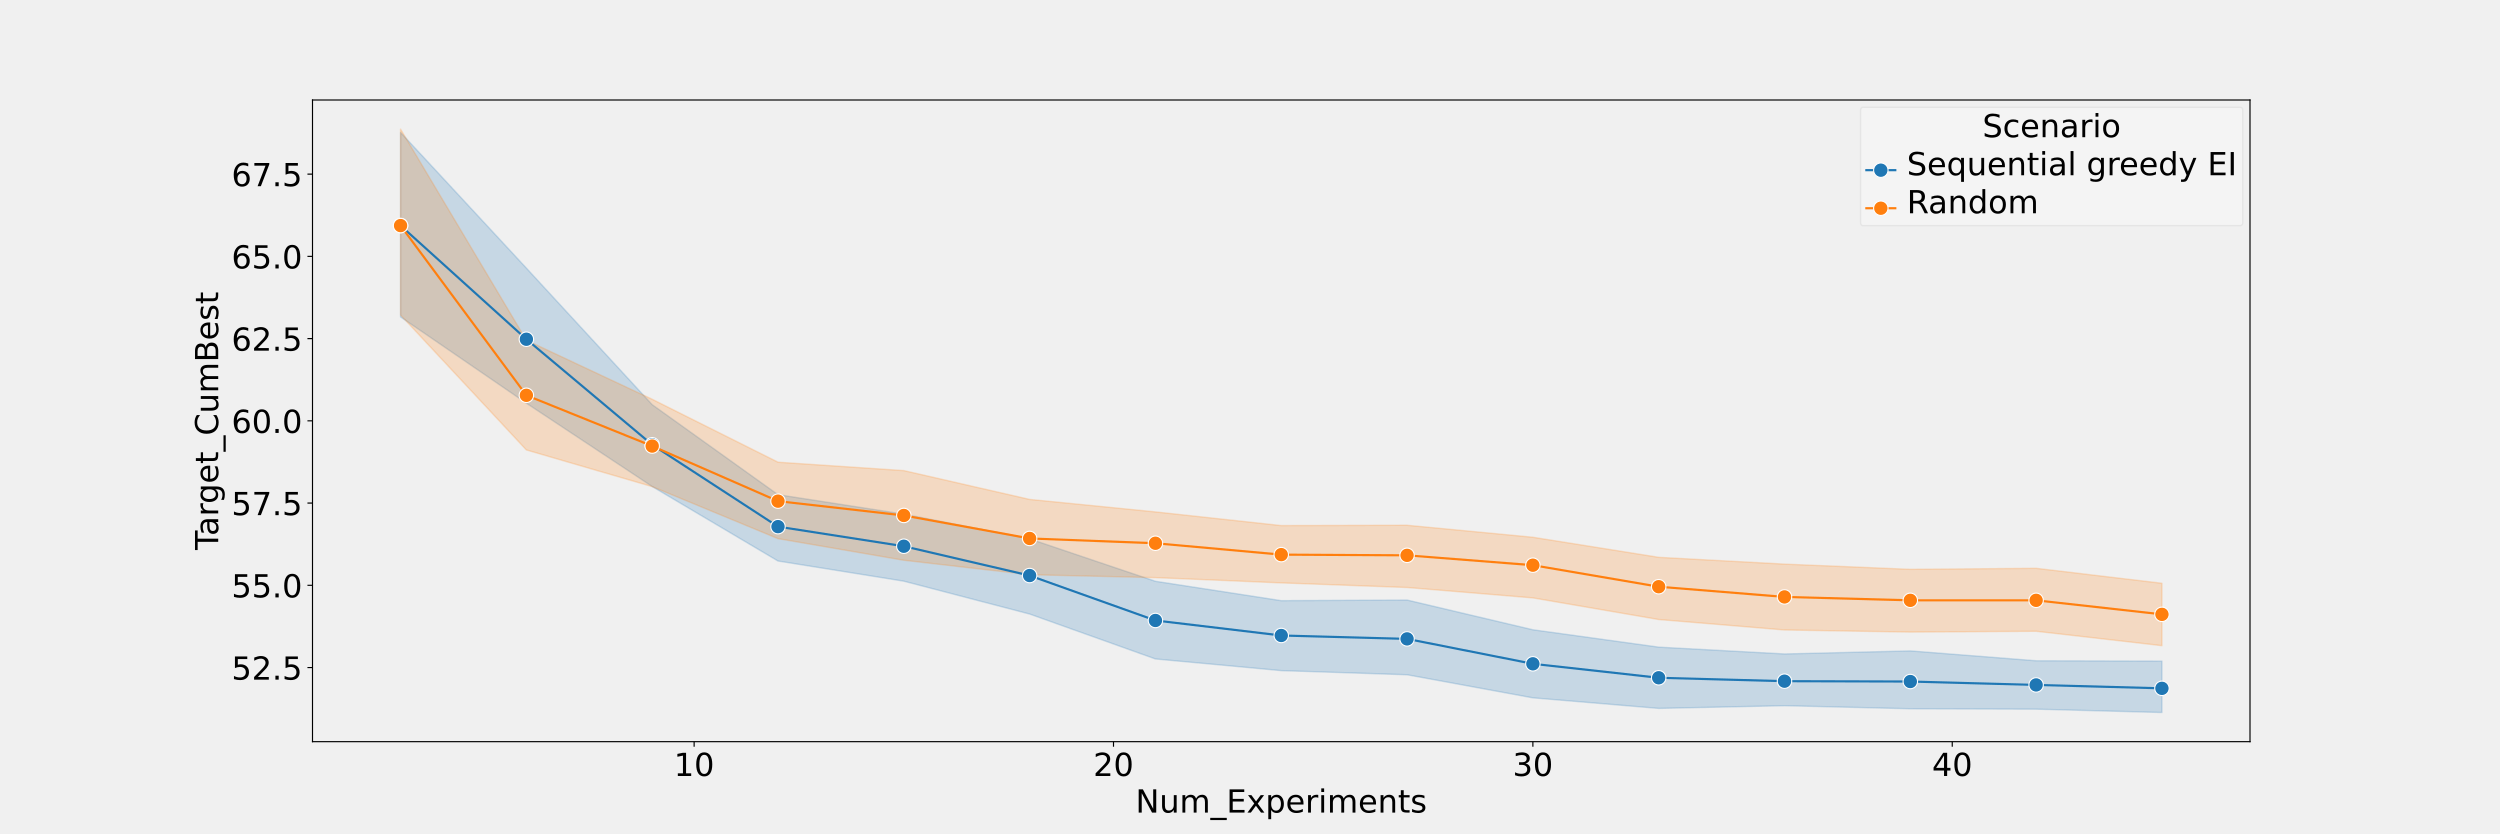
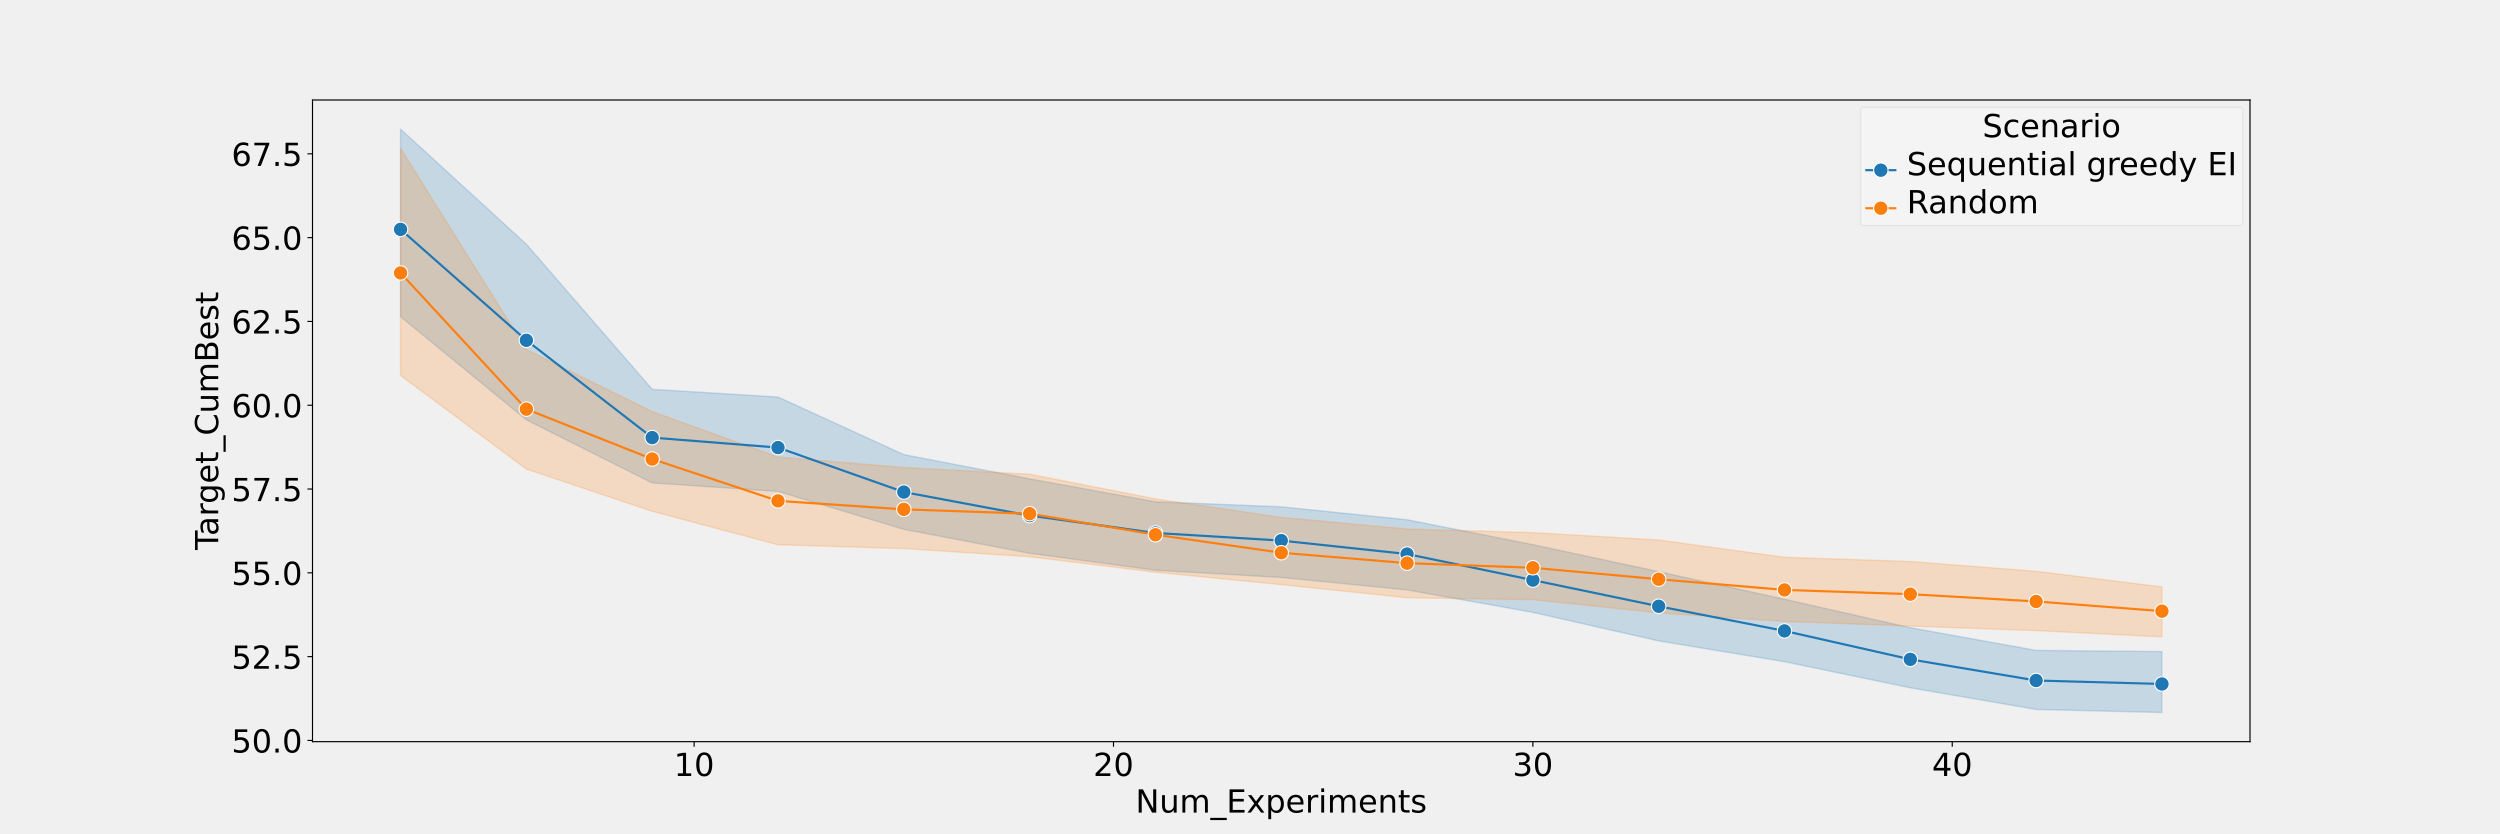
<svg xmlns="http://www.w3.org/2000/svg" xmlns:xlink="http://www.w3.org/1999/xlink" width="1728pt" height="576pt" viewBox="0 0 1728 576" version="1.1">
  <defs>
    <style type="text/css">*{stroke-linejoin: round; stroke-linecap: butt}</style>
  </defs>
  <g id="figure_1">
    <g id="patch_1">
      <path d="M 0 576  L 1728 576  L 1728 0  L 0 0  L 0 576  z " style="fill: none" />
    </g>
    <g id="axes_1">
      <g id="patch_2">
        <path d="M 216 512.64  L 1555.2 512.64  L 1555.2 69.12  L 216 69.12  L 216 512.64  z " style="fill: none" />
      </g>
      <g id="PolyCollection_1">
        <defs>
-           <path id="md06c6d987a" d="M 276.873 -484.441  L 276.873 -356.932  L 363.834 -297.311  L 450.795 -239.719  L 537.756 -188.221  L 624.717 -174.287  L 711.678 -151.573  L 798.639 -120.53  L 885.6 -112.465  L 972.561 -109.598  L 1059.522 -93.645  L 1146.483 -86.355  L 1233.444 -88.223  L 1320.405 -86.107  L 1407.366 -85.819  L 1494.327 -83.52  L 1494.327 -119.038  L 1494.327 -119.038  L 1407.366 -119.279  L 1320.405 -126.093  L 1233.444 -123.982  L 1146.483 -128.692  L 1059.522 -140.692  L 972.561 -161.242  L 885.6 -160.815  L 798.639 -174.202  L 711.678 -203.528  L 624.717 -220.627  L 537.756 -234.067  L 450.795 -296.276  L 363.834 -390.663  L 276.873 -484.441  z " style="stroke: #1f77b4; stroke-opacity: 0.2" />
+           <path id="m12e31c564a" d="M 276.873 -486.72  L 276.873 -357.083  L 363.834 -285.791  L 450.795 -242.213  L 537.756 -236.329  L 624.717 -210.11  L 711.678 -193.563  L 798.639 -181.842  L 885.6 -176.848  L 972.561 -168.242  L 1059.522 -152.727  L 1146.483 -133.004  L 1233.444 -118.637  L 1320.405 -100.587  L 1407.366 -85.63  L 1494.327 -83.52  L 1494.327 -125.629  L 1494.327 -125.629  L 1407.366 -126.439  L 1320.405 -142.118  L 1233.444 -161.791  L 1146.483 -180.87  L 1059.522 -199.54  L 972.561 -216.735  L 885.6 -225.676  L 798.639 -229.165  L 711.678 -244.996  L 624.717 -261.772  L 537.756 -301.55  L 450.795 -306.88  L 363.834 -407.175  L 276.873 -486.72  z " style="stroke: #1f77b4; stroke-opacity: 0.2" />
        </defs>
-         <g clip-path="url(#p342ddcec6b)">
-           <use xlink:href="#md06c6d987a" x="0" y="576" style="fill: #1f77b4; fill-opacity: 0.2; stroke: #1f77b4; stroke-opacity: 0.2" />
+         <g clip-path="url(#pfa9172e904)">
+           <use xlink:href="#m12e31c564a" x="0" y="576" style="fill: #1f77b4; fill-opacity: 0.2; stroke: #1f77b4; stroke-opacity: 0.2" />
        </g>
      </g>
      <g id="PolyCollection_2">
        <defs>
-           <path id="m3879d0632c" d="M 276.873 -486.72  L 276.873 -358.271  L 363.834 -264.984  L 450.795 -239.642  L 537.756 -203.683  L 624.717 -188.748  L 711.678 -178.758  L 798.639 -176.745  L 885.6 -173.1  L 972.561 -169.926  L 1059.522 -162.727  L 1146.483 -147.789  L 1233.444 -140.552  L 1320.405 -139.116  L 1407.366 -139.673  L 1494.327 -129.714  L 1494.327 -172.836  L 1494.327 -172.836  L 1407.366 -183.189  L 1320.405 -182.469  L 1233.444 -186.075  L 1146.483 -190.773  L 1059.522 -204.643  L 972.561 -212.933  L 885.6 -212.709  L 798.639 -222.158  L 711.678 -230.797  L 624.717 -250.712  L 537.756 -256.519  L 450.795 -300.011  L 363.834 -340.816  L 276.873 -486.72  z " style="stroke: #ff7f0e; stroke-opacity: 0.2" />
+           <path id="m8afffa2aa1" d="M 276.873 -473.526  L 276.873 -316.487  L 363.834 -251.743  L 450.795 -222.599  L 537.756 -199.465  L 624.717 -196.819  L 711.678 -191.187  L 798.639 -180.474  L 885.6 -171.912  L 972.561 -162.824  L 1059.522 -161.497  L 1146.483 -152.345  L 1233.444 -146.431  L 1320.405 -143.251  L 1407.366 -140.117  L 1494.327 -135.809  L 1494.327 -170.357  L 1494.327 -170.357  L 1407.366 -181.11  L 1320.405 -187.865  L 1233.444 -190.8  L 1146.483 -202.743  L 1059.522 -207.843  L 972.561 -210.331  L 885.6 -218.394  L 798.639 -231.158  L 711.678 -248.201  L 624.717 -252.868  L 537.756 -260.077  L 450.795 -291.523  L 363.834 -334.321  L 276.873 -473.526  z " style="stroke: #ff7f0e; stroke-opacity: 0.2" />
        </defs>
-         <g clip-path="url(#p342ddcec6b)">
-           <use xlink:href="#m3879d0632c" x="0" y="576" style="fill: #ff7f0e; fill-opacity: 0.2; stroke: #ff7f0e; stroke-opacity: 0.2" />
+         <g clip-path="url(#pfa9172e904)">
+           <use xlink:href="#m8afffa2aa1" x="0" y="576" style="fill: #ff7f0e; fill-opacity: 0.2; stroke: #ff7f0e; stroke-opacity: 0.2" />
        </g>
      </g>
      <g id="matplotlib.axis_1">
        <g id="xtick_1">
          <g id="line2d_1">
            <defs>
-               <path id="m74d4895c69" d="M 0 0  L 0 3.5  " style="stroke: #000000; stroke-width: 0.8" />
-             </defs>
-             <g>
-               <use xlink:href="#m74d4895c69" x="479.782" y="512.64" style="stroke: #000000; stroke-width: 0.8" />
+               <path id="mc9c99251ac" d="M 0 0  L 0 3.5  " style="stroke: #000000; stroke-width: 0.8" />
+             </defs>
+             <g>
+               <use xlink:href="#mc9c99251ac" x="479.782" y="512.64" style="stroke: #000000; stroke-width: 0.8" />
            </g>
          </g>
          <g id="text_1">
            <g transform="translate(465.7843 536.3566) scale(0.22 -0.22)">
              <defs>
                <path id="DejaVuSans-31" d="M 794 531  L 1825 531  L 1825 4091  L 703 3866  L 703 4441  L 1819 4666  L 2450 4666  L 2450 531  L 3481 531  L 3481 0  L 794 0  L 794 531  z " transform="scale(0.015625)" />
                <path id="DejaVuSans-30" d="M 2034 4250  Q 1547 4250 1301 3770  Q 1056 3291 1056 2328  Q 1056 1369 1301 889  Q 1547 409 2034 409  Q 2525 409 2770 889  Q 3016 1369 3016 2328  Q 3016 3291 2770 3770  Q 2525 4250 2034 4250  z M 2034 4750  Q 2819 4750 3233 4129  Q 3647 3509 3647 2328  Q 3647 1150 3233 529  Q 2819 -91 2034 -91  Q 1250 -91 836 529  Q 422 1150 422 2328  Q 422 3509 836 4129  Q 1250 4750 2034 4750  z " transform="scale(0.015625)" />
              </defs>
              <use xlink:href="#DejaVuSans-31" />
              <use xlink:href="#DejaVuSans-30" x="63.623" />
            </g>
          </g>
        </g>
        <g id="xtick_2">
          <g id="line2d_2">
            <g>
-               <use xlink:href="#m74d4895c69" x="769.652" y="512.64" style="stroke: #000000; stroke-width: 0.8" />
+               <use xlink:href="#mc9c99251ac" x="769.652" y="512.64" style="stroke: #000000; stroke-width: 0.8" />
            </g>
          </g>
          <g id="text_2">
            <g transform="translate(755.6544 536.3566) scale(0.22 -0.22)">
              <defs>
                <path id="DejaVuSans-32" d="M 1228 531  L 3431 531  L 3431 0  L 469 0  L 469 531  Q 828 903 1448 1529  Q 2069 2156 2228 2338  Q 2531 2678 2651 2914  Q 2772 3150 2772 3378  Q 2772 3750 2511 3984  Q 2250 4219 1831 4219  Q 1534 4219 1204 4116  Q 875 4013 500 3803  L 500 4441  Q 881 4594 1212 4672  Q 1544 4750 1819 4750  Q 2544 4750 2975 4387  Q 3406 4025 3406 3419  Q 3406 3131 3298 2873  Q 3191 2616 2906 2266  Q 2828 2175 2409 1742  Q 1991 1309 1228 531  z " transform="scale(0.015625)" />
              </defs>
              <use xlink:href="#DejaVuSans-32" />
              <use xlink:href="#DejaVuSans-30" x="63.623" />
            </g>
          </g>
        </g>
        <g id="xtick_3">
          <g id="line2d_3">
            <g>
-               <use xlink:href="#m74d4895c69" x="1059.522" y="512.64" style="stroke: #000000; stroke-width: 0.8" />
+               <use xlink:href="#mc9c99251ac" x="1059.522" y="512.64" style="stroke: #000000; stroke-width: 0.8" />
            </g>
          </g>
          <g id="text_3">
            <g transform="translate(1045.525 536.3566) scale(0.22 -0.22)">
              <defs>
                <path id="DejaVuSans-33" d="M 2597 2516  Q 3050 2419 3304 2112  Q 3559 1806 3559 1356  Q 3559 666 3084 287  Q 2609 -91 1734 -91  Q 1441 -91 1130 -33  Q 819 25 488 141  L 488 750  Q 750 597 1062 519  Q 1375 441 1716 441  Q 2309 441 2620 675  Q 2931 909 2931 1356  Q 2931 1769 2642 2001  Q 2353 2234 1838 2234  L 1294 2234  L 1294 2753  L 1863 2753  Q 2328 2753 2575 2939  Q 2822 3125 2822 3475  Q 2822 3834 2567 4026  Q 2313 4219 1838 4219  Q 1578 4219 1281 4162  Q 984 4106 628 3988  L 628 4550  Q 988 4650 1302 4700  Q 1616 4750 1894 4750  Q 2613 4750 3031 4423  Q 3450 4097 3450 3541  Q 3450 3153 3228 2886  Q 3006 2619 2597 2516  z " transform="scale(0.015625)" />
              </defs>
              <use xlink:href="#DejaVuSans-33" />
              <use xlink:href="#DejaVuSans-30" x="63.623" />
            </g>
          </g>
        </g>
        <g id="xtick_4">
          <g id="line2d_4">
            <g>
-               <use xlink:href="#m74d4895c69" x="1349.392" y="512.64" style="stroke: #000000; stroke-width: 0.8" />
+               <use xlink:href="#mc9c99251ac" x="1349.392" y="512.64" style="stroke: #000000; stroke-width: 0.8" />
            </g>
          </g>
          <g id="text_4">
            <g transform="translate(1335.395 536.3566) scale(0.22 -0.22)">
              <defs>
                <path id="DejaVuSans-34" d="M 2419 4116  L 825 1625  L 2419 1625  L 2419 4116  z M 2253 4666  L 3047 4666  L 3047 1625  L 3713 1625  L 3713 1100  L 3047 1100  L 3047 0  L 2419 0  L 2419 1100  L 313 1100  L 313 1709  L 2253 4666  z " transform="scale(0.015625)" />
              </defs>
              <use xlink:href="#DejaVuSans-34" />
              <use xlink:href="#DejaVuSans-30" x="63.623" />
            </g>
          </g>
        </g>
        <g id="text_5">
          <g transform="translate(784.8967 561.6484) scale(0.22 -0.22)">
            <defs>
              <path id="DejaVuSans-4e" d="M 628 4666  L 1478 4666  L 3547 763  L 3547 4666  L 4159 4666  L 4159 0  L 3309 0  L 1241 3903  L 1241 0  L 628 0  L 628 4666  z " transform="scale(0.015625)" />
              <path id="DejaVuSans-75" d="M 544 1381  L 544 3500  L 1119 3500  L 1119 1403  Q 1119 906 1312 657  Q 1506 409 1894 409  Q 2359 409 2629 706  Q 2900 1003 2900 1516  L 2900 3500  L 3475 3500  L 3475 0  L 2900 0  L 2900 538  Q 2691 219 2414 64  Q 2138 -91 1772 -91  Q 1169 -91 856 284  Q 544 659 544 1381  z M 1991 3584  L 1991 3584  z " transform="scale(0.015625)" />
              <path id="DejaVuSans-6d" d="M 3328 2828  Q 3544 3216 3844 3400  Q 4144 3584 4550 3584  Q 5097 3584 5394 3201  Q 5691 2819 5691 2113  L 5691 0  L 5113 0  L 5113 2094  Q 5113 2597 4934 2840  Q 4756 3084 4391 3084  Q 3944 3084 3684 2787  Q 3425 2491 3425 1978  L 3425 0  L 2847 0  L 2847 2094  Q 2847 2600 2669 2842  Q 2491 3084 2119 3084  Q 1678 3084 1418 2786  Q 1159 2488 1159 1978  L 1159 0  L 581 0  L 581 3500  L 1159 3500  L 1159 2956  Q 1356 3278 1631 3431  Q 1906 3584 2284 3584  Q 2666 3584 2933 3390  Q 3200 3197 3328 2828  z " transform="scale(0.015625)" />
              <path id="DejaVuSans-5f" d="M 3263 -1063  L 3263 -1509  L -63 -1509  L -63 -1063  L 3263 -1063  z " transform="scale(0.015625)" />
              <path id="DejaVuSans-45" d="M 628 4666  L 3578 4666  L 3578 4134  L 1259 4134  L 1259 2753  L 3481 2753  L 3481 2222  L 1259 2222  L 1259 531  L 3634 531  L 3634 0  L 628 0  L 628 4666  z " transform="scale(0.015625)" />
              <path id="DejaVuSans-78" d="M 3513 3500  L 2247 1797  L 3578 0  L 2900 0  L 1881 1375  L 863 0  L 184 0  L 1544 1831  L 300 3500  L 978 3500  L 1906 2253  L 2834 3500  L 3513 3500  z " transform="scale(0.015625)" />
              <path id="DejaVuSans-70" d="M 1159 525  L 1159 -1331  L 581 -1331  L 581 3500  L 1159 3500  L 1159 2969  Q 1341 3281 1617 3432  Q 1894 3584 2278 3584  Q 2916 3584 3314 3078  Q 3713 2572 3713 1747  Q 3713 922 3314 415  Q 2916 -91 2278 -91  Q 1894 -91 1617 61  Q 1341 213 1159 525  z M 3116 1747  Q 3116 2381 2855 2742  Q 2594 3103 2138 3103  Q 1681 3103 1420 2742  Q 1159 2381 1159 1747  Q 1159 1113 1420 752  Q 1681 391 2138 391  Q 2594 391 2855 752  Q 3116 1113 3116 1747  z " transform="scale(0.015625)" />
              <path id="DejaVuSans-65" d="M 3597 1894  L 3597 1613  L 953 1613  Q 991 1019 1311 708  Q 1631 397 2203 397  Q 2534 397 2845 478  Q 3156 559 3463 722  L 3463 178  Q 3153 47 2828 -22  Q 2503 -91 2169 -91  Q 1331 -91 842 396  Q 353 884 353 1716  Q 353 2575 817 3079  Q 1281 3584 2069 3584  Q 2775 3584 3186 3129  Q 3597 2675 3597 1894  z M 3022 2063  Q 3016 2534 2758 2815  Q 2500 3097 2075 3097  Q 1594 3097 1305 2825  Q 1016 2553 972 2059  L 3022 2063  z " transform="scale(0.015625)" />
              <path id="DejaVuSans-72" d="M 2631 2963  Q 2534 3019 2420 3045  Q 2306 3072 2169 3072  Q 1681 3072 1420 2755  Q 1159 2438 1159 1844  L 1159 0  L 581 0  L 581 3500  L 1159 3500  L 1159 2956  Q 1341 3275 1631 3429  Q 1922 3584 2338 3584  Q 2397 3584 2469 3576  Q 2541 3569 2628 3553  L 2631 2963  z " transform="scale(0.015625)" />
              <path id="DejaVuSans-69" d="M 603 3500  L 1178 3500  L 1178 0  L 603 0  L 603 3500  z M 603 4863  L 1178 4863  L 1178 4134  L 603 4134  L 603 4863  z " transform="scale(0.015625)" />
              <path id="DejaVuSans-6e" d="M 3513 2113  L 3513 0  L 2938 0  L 2938 2094  Q 2938 2591 2744 2837  Q 2550 3084 2163 3084  Q 1697 3084 1428 2787  Q 1159 2491 1159 1978  L 1159 0  L 581 0  L 581 3500  L 1159 3500  L 1159 2956  Q 1366 3272 1645 3428  Q 1925 3584 2291 3584  Q 2894 3584 3203 3211  Q 3513 2838 3513 2113  z " transform="scale(0.015625)" />
              <path id="DejaVuSans-74" d="M 1172 4494  L 1172 3500  L 2356 3500  L 2356 3053  L 1172 3053  L 1172 1153  Q 1172 725 1289 603  Q 1406 481 1766 481  L 2356 481  L 2356 0  L 1766 0  Q 1100 0 847 248  Q 594 497 594 1153  L 594 3053  L 172 3053  L 172 3500  L 594 3500  L 594 4494  L 1172 4494  z " transform="scale(0.015625)" />
              <path id="DejaVuSans-73" d="M 2834 3397  L 2834 2853  Q 2591 2978 2328 3040  Q 2066 3103 1784 3103  Q 1356 3103 1142 2972  Q 928 2841 928 2578  Q 928 2378 1081 2264  Q 1234 2150 1697 2047  L 1894 2003  Q 2506 1872 2764 1633  Q 3022 1394 3022 966  Q 3022 478 2636 193  Q 2250 -91 1575 -91  Q 1294 -91 989 -36  Q 684 19 347 128  L 347 722  Q 666 556 975 473  Q 1284 391 1588 391  Q 1994 391 2212 530  Q 2431 669 2431 922  Q 2431 1156 2273 1281  Q 2116 1406 1581 1522  L 1381 1569  Q 847 1681 609 1914  Q 372 2147 372 2553  Q 372 3047 722 3315  Q 1072 3584 1716 3584  Q 2034 3584 2315 3537  Q 2597 3491 2834 3397  z " transform="scale(0.015625)" />
            </defs>
            <use xlink:href="#DejaVuSans-4e" />
            <use xlink:href="#DejaVuSans-75" x="74.805" />
            <use xlink:href="#DejaVuSans-6d" x="138.184" />
            <use xlink:href="#DejaVuSans-5f" x="235.596" />
            <use xlink:href="#DejaVuSans-45" x="285.596" />
            <use xlink:href="#DejaVuSans-78" x="348.779" />
            <use xlink:href="#DejaVuSans-70" x="407.959" />
            <use xlink:href="#DejaVuSans-65" x="471.436" />
            <use xlink:href="#DejaVuSans-72" x="532.959" />
            <use xlink:href="#DejaVuSans-69" x="574.072" />
            <use xlink:href="#DejaVuSans-6d" x="601.855" />
            <use xlink:href="#DejaVuSans-65" x="699.268" />
            <use xlink:href="#DejaVuSans-6e" x="760.791" />
            <use xlink:href="#DejaVuSans-74" x="824.17" />
            <use xlink:href="#DejaVuSans-73" x="863.379" />
          </g>
        </g>
      </g>
      <g id="matplotlib.axis_2">
        <g id="ytick_1">
          <g id="line2d_5">
            <defs>
-               <path id="md198d1d4a3" d="M 0 0  L -3.5 0  " style="stroke: #000000; stroke-width: 0.8" />
-             </defs>
-             <g>
-               <use xlink:href="#md198d1d4a3" x="216" y="461.409" style="stroke: #000000; stroke-width: 0.8" />
+               <path id="mfbcf10f899" d="M 0 0  L -3.5 0  " style="stroke: #000000; stroke-width: 0.8" />
+             </defs>
+             <g>
+               <use xlink:href="#mfbcf10f899" x="216" y="511.8" style="stroke: #000000; stroke-width: 0.8" />
            </g>
          </g>
          <g id="text_6">
-             <g transform="translate(160.0156 469.767) scale(0.22 -0.22)">
+             <g transform="translate(160.0156 520.158) scale(0.22 -0.22)">
              <defs>
                <path id="DejaVuSans-35" d="M 691 4666  L 3169 4666  L 3169 4134  L 1269 4134  L 1269 2991  Q 1406 3038 1543 3061  Q 1681 3084 1819 3084  Q 2600 3084 3056 2656  Q 3513 2228 3513 1497  Q 3513 744 3044 326  Q 2575 -91 1722 -91  Q 1428 -91 1123 -41  Q 819 9 494 109  L 494 744  Q 775 591 1075 516  Q 1375 441 1709 441  Q 2250 441 2565 725  Q 2881 1009 2881 1497  Q 2881 1984 2565 2268  Q 2250 2553 1709 2553  Q 1456 2553 1204 2497  Q 953 2441 691 2322  L 691 4666  z " transform="scale(0.015625)" />
                <path id="DejaVuSans-2e" d="M 684 794  L 1344 794  L 1344 0  L 684 0  L 684 794  z " transform="scale(0.015625)" />
              </defs>
              <use xlink:href="#DejaVuSans-35" />
-               <use xlink:href="#DejaVuSans-32" x="63.623" />
-               <use xlink:href="#DejaVuSans-2e" x="127.246" />
-               <use xlink:href="#DejaVuSans-35" x="159.033" />
+               <use xlink:href="#DejaVuSans-30" x="63.623" />
+               <use xlink:href="#DejaVuSans-2e" x="127.246" />
+               <use xlink:href="#DejaVuSans-30" x="159.033" />
            </g>
          </g>
        </g>
        <g id="ytick_2">
          <g id="line2d_6">
            <g>
-               <use xlink:href="#md198d1d4a3" x="216" y="404.566" style="stroke: #000000; stroke-width: 0.8" />
+               <use xlink:href="#mfbcf10f899" x="216" y="453.874" style="stroke: #000000; stroke-width: 0.8" />
            </g>
          </g>
          <g id="text_7">
-             <g transform="translate(160.0156 412.9247) scale(0.22 -0.22)">
+             <g transform="translate(160.0156 462.2325) scale(0.22 -0.22)">
+               <use xlink:href="#DejaVuSans-35" />
+               <use xlink:href="#DejaVuSans-32" x="63.623" />
+               <use xlink:href="#DejaVuSans-2e" x="127.246" />
+               <use xlink:href="#DejaVuSans-35" x="159.033" />
+             </g>
+           </g>
+         </g>
+         <g id="ytick_3">
+           <g id="line2d_7">
+             <g>
+               <use xlink:href="#mfbcf10f899" x="216" y="395.949" style="stroke: #000000; stroke-width: 0.8" />
+             </g>
+           </g>
+           <g id="text_8">
+             <g transform="translate(160.0156 404.307) scale(0.22 -0.22)">
              <use xlink:href="#DejaVuSans-35" />
              <use xlink:href="#DejaVuSans-35" x="63.623" />
              <use xlink:href="#DejaVuSans-2e" x="127.246" />
              <use xlink:href="#DejaVuSans-30" x="159.033" />
            </g>
          </g>
        </g>
-         <g id="ytick_3">
-           <g id="line2d_7">
-             <g>
-               <use xlink:href="#md198d1d4a3" x="216" y="347.724" style="stroke: #000000; stroke-width: 0.8" />
-             </g>
-           </g>
-           <g id="text_8">
-             <g transform="translate(160.0156 356.0824) scale(0.22 -0.22)">
+         <g id="ytick_4">
+           <g id="line2d_8">
+             <g>
+               <use xlink:href="#mfbcf10f899" x="216" y="338.023" style="stroke: #000000; stroke-width: 0.8" />
+             </g>
+           </g>
+           <g id="text_9">
+             <g transform="translate(160.0156 346.3815) scale(0.22 -0.22)">
              <defs>
                <path id="DejaVuSans-37" d="M 525 4666  L 3525 4666  L 3525 4397  L 1831 0  L 1172 0  L 2766 4134  L 525 4134  L 525 4666  z " transform="scale(0.015625)" />
              </defs>
              <use xlink:href="#DejaVuSans-35" />
              <use xlink:href="#DejaVuSans-37" x="63.623" />
              <use xlink:href="#DejaVuSans-2e" x="127.246" />
              <use xlink:href="#DejaVuSans-35" x="159.033" />
            </g>
          </g>
        </g>
-         <g id="ytick_4">
-           <g id="line2d_8">
-             <g>
-               <use xlink:href="#md198d1d4a3" x="216" y="290.882" style="stroke: #000000; stroke-width: 0.8" />
-             </g>
-           </g>
-           <g id="text_9">
-             <g transform="translate(160.0156 299.2401) scale(0.22 -0.22)">
-               <defs>
-                 <path id="DejaVuSans-36" d="M 2113 2584  Q 1688 2584 1439 2293  Q 1191 2003 1191 1497  Q 1191 994 1439 701  Q 1688 409 2113 409  Q 2538 409 2786 701  Q 3034 994 3034 1497  Q 3034 2003 2786 2293  Q 2538 2584 2113 2584  z M 3366 4563  L 3366 3988  Q 3128 4100 2886 4159  Q 2644 4219 2406 4219  Q 1781 4219 1451 3797  Q 1122 3375 1075 2522  Q 1259 2794 1537 2939  Q 1816 3084 2150 3084  Q 2853 3084 3261 2657  Q 3669 2231 3669 1497  Q 3669 778 3244 343  Q 2819 -91 2113 -91  Q 1303 -91 875 529  Q 447 1150 447 2328  Q 447 3434 972 4092  Q 1497 4750 2381 4750  Q 2619 4750 2861 4703  Q 3103 4656 3366 4563  z " transform="scale(0.015625)" />
-               </defs>
-               <use xlink:href="#DejaVuSans-36" />
-               <use xlink:href="#DejaVuSans-30" x="63.623" />
-               <use xlink:href="#DejaVuSans-2e" x="127.246" />
-               <use xlink:href="#DejaVuSans-30" x="159.033" />
-             </g>
-           </g>
-         </g>
        <g id="ytick_5">
          <g id="line2d_9">
            <g>
-               <use xlink:href="#md198d1d4a3" x="216" y="234.04" style="stroke: #000000; stroke-width: 0.8" />
+               <use xlink:href="#mfbcf10f899" x="216" y="280.098" style="stroke: #000000; stroke-width: 0.8" />
            </g>
          </g>
          <g id="text_10">
-             <g transform="translate(160.0156 242.3978) scale(0.22 -0.22)">
+             <g transform="translate(160.0156 288.4559) scale(0.22 -0.22)">
+               <defs>
+                 <path id="DejaVuSans-36" d="M 2113 2584  Q 1688 2584 1439 2293  Q 1191 2003 1191 1497  Q 1191 994 1439 701  Q 1688 409 2113 409  Q 2538 409 2786 701  Q 3034 994 3034 1497  Q 3034 2003 2786 2293  Q 2538 2584 2113 2584  z M 3366 4563  L 3366 3988  Q 3128 4100 2886 4159  Q 2644 4219 2406 4219  Q 1781 4219 1451 3797  Q 1122 3375 1075 2522  Q 1259 2794 1537 2939  Q 1816 3084 2150 3084  Q 2853 3084 3261 2657  Q 3669 2231 3669 1497  Q 3669 778 3244 343  Q 2819 -91 2113 -91  Q 1303 -91 875 529  Q 447 1150 447 2328  Q 447 3434 972 4092  Q 1497 4750 2381 4750  Q 2619 4750 2861 4703  Q 3103 4656 3366 4563  z " transform="scale(0.015625)" />
+               </defs>
+               <use xlink:href="#DejaVuSans-36" />
+               <use xlink:href="#DejaVuSans-30" x="63.623" />
+               <use xlink:href="#DejaVuSans-2e" x="127.246" />
+               <use xlink:href="#DejaVuSans-30" x="159.033" />
+             </g>
+           </g>
+         </g>
+         <g id="ytick_6">
+           <g id="line2d_10">
+             <g>
+               <use xlink:href="#mfbcf10f899" x="216" y="222.172" style="stroke: #000000; stroke-width: 0.8" />
+             </g>
+           </g>
+           <g id="text_11">
+             <g transform="translate(160.0156 230.5304) scale(0.22 -0.22)">
              <use xlink:href="#DejaVuSans-36" />
              <use xlink:href="#DejaVuSans-32" x="63.623" />
              <use xlink:href="#DejaVuSans-2e" x="127.246" />
              <use xlink:href="#DejaVuSans-35" x="159.033" />
            </g>
          </g>
        </g>
-         <g id="ytick_6">
-           <g id="line2d_10">
-             <g>
-               <use xlink:href="#md198d1d4a3" x="216" y="177.197" style="stroke: #000000; stroke-width: 0.8" />
-             </g>
-           </g>
-           <g id="text_11">
-             <g transform="translate(160.0156 185.5556) scale(0.22 -0.22)">
+         <g id="ytick_7">
+           <g id="line2d_11">
+             <g>
+               <use xlink:href="#mfbcf10f899" x="216" y="164.247" style="stroke: #000000; stroke-width: 0.8" />
+             </g>
+           </g>
+           <g id="text_12">
+             <g transform="translate(160.0156 172.6049) scale(0.22 -0.22)">
              <use xlink:href="#DejaVuSans-36" />
              <use xlink:href="#DejaVuSans-35" x="63.623" />
              <use xlink:href="#DejaVuSans-2e" x="127.246" />
              <use xlink:href="#DejaVuSans-30" x="159.033" />
            </g>
          </g>
        </g>
-         <g id="ytick_7">
-           <g id="line2d_11">
-             <g>
-               <use xlink:href="#md198d1d4a3" x="216" y="120.355" style="stroke: #000000; stroke-width: 0.8" />
-             </g>
-           </g>
-           <g id="text_12">
-             <g transform="translate(160.0156 128.7133) scale(0.22 -0.22)">
+         <g id="ytick_8">
+           <g id="line2d_12">
+             <g>
+               <use xlink:href="#mfbcf10f899" x="216" y="106.321" style="stroke: #000000; stroke-width: 0.8" />
+             </g>
+           </g>
+           <g id="text_13">
+             <g transform="translate(160.0156 114.6794) scale(0.22 -0.22)">
              <use xlink:href="#DejaVuSans-36" />
              <use xlink:href="#DejaVuSans-37" x="63.623" />
              <use xlink:href="#DejaVuSans-2e" x="127.246" />
              <use xlink:href="#DejaVuSans-35" x="159.033" />
            </g>
          </g>
        </g>
-         <g id="text_13">
+         <g id="text_14">
          <g transform="translate(150.8284 380.1433) rotate(-90) scale(0.22 -0.22)">
            <defs>
              <path id="DejaVuSans-54" d="M -19 4666  L 3928 4666  L 3928 4134  L 2272 4134  L 2272 0  L 1638 0  L 1638 4134  L -19 4134  L -19 4666  z " transform="scale(0.015625)" />
              <path id="DejaVuSans-61" d="M 2194 1759  Q 1497 1759 1228 1600  Q 959 1441 959 1056  Q 959 750 1161 570  Q 1363 391 1709 391  Q 2188 391 2477 730  Q 2766 1069 2766 1631  L 2766 1759  L 2194 1759  z M 3341 1997  L 3341 0  L 2766 0  L 2766 531  Q 2569 213 2275 61  Q 1981 -91 1556 -91  Q 1019 -91 701 211  Q 384 513 384 1019  Q 384 1609 779 1909  Q 1175 2209 1959 2209  L 2766 2209  L 2766 2266  Q 2766 2663 2505 2880  Q 2244 3097 1772 3097  Q 1472 3097 1187 3025  Q 903 2953 641 2809  L 641 3341  Q 956 3463 1253 3523  Q 1550 3584 1831 3584  Q 2591 3584 2966 3190  Q 3341 2797 3341 1997  z " transform="scale(0.015625)" />
              <path id="DejaVuSans-67" d="M 2906 1791  Q 2906 2416 2648 2759  Q 2391 3103 1925 3103  Q 1463 3103 1205 2759  Q 947 2416 947 1791  Q 947 1169 1205 825  Q 1463 481 1925 481  Q 2391 481 2648 825  Q 2906 1169 2906 1791  z M 3481 434  Q 3481 -459 3084 -895  Q 2688 -1331 1869 -1331  Q 1566 -1331 1297 -1286  Q 1028 -1241 775 -1147  L 775 -588  Q 1028 -725 1275 -790  Q 1522 -856 1778 -856  Q 2344 -856 2625 -561  Q 2906 -266 2906 331  L 2906 616  Q 2728 306 2450 153  Q 2172 0 1784 0  Q 1141 0 747 490  Q 353 981 353 1791  Q 353 2603 747 3093  Q 1141 3584 1784 3584  Q 2172 3584 2450 3431  Q 2728 3278 2906 2969  L 2906 3500  L 3481 3500  L 3481 434  z " transform="scale(0.015625)" />
              <path id="DejaVuSans-43" d="M 4122 4306  L 4122 3641  Q 3803 3938 3442 4084  Q 3081 4231 2675 4231  Q 1875 4231 1450 3742  Q 1025 3253 1025 2328  Q 1025 1406 1450 917  Q 1875 428 2675 428  Q 3081 428 3442 575  Q 3803 722 4122 1019  L 4122 359  Q 3791 134 3420 21  Q 3050 -91 2638 -91  Q 1578 -91 968 557  Q 359 1206 359 2328  Q 359 3453 968 4101  Q 1578 4750 2638 4750  Q 3056 4750 3426 4639  Q 3797 4528 4122 4306  z " transform="scale(0.015625)" />
              <path id="DejaVuSans-42" d="M 1259 2228  L 1259 519  L 2272 519  Q 2781 519 3026 730  Q 3272 941 3272 1375  Q 3272 1813 3026 2020  Q 2781 2228 2272 2228  L 1259 2228  z M 1259 4147  L 1259 2741  L 2194 2741  Q 2656 2741 2882 2914  Q 3109 3088 3109 3444  Q 3109 3797 2882 3972  Q 2656 4147 2194 4147  L 1259 4147  z M 628 4666  L 2241 4666  Q 2963 4666 3353 4366  Q 3744 4066 3744 3513  Q 3744 3084 3544 2831  Q 3344 2578 2956 2516  Q 3422 2416 3680 2098  Q 3938 1781 3938 1306  Q 3938 681 3513 340  Q 3088 0 2303 0  L 628 0  L 628 4666  z " transform="scale(0.015625)" />
            </defs>
            <use xlink:href="#DejaVuSans-54" />
            <use xlink:href="#DejaVuSans-61" x="44.584" />
            <use xlink:href="#DejaVuSans-72" x="105.863" />
            <use xlink:href="#DejaVuSans-67" x="145.227" />
            <use xlink:href="#DejaVuSans-65" x="208.703" />
            <use xlink:href="#DejaVuSans-74" x="270.227" />
            <use xlink:href="#DejaVuSans-5f" x="309.436" />
            <use xlink:href="#DejaVuSans-43" x="359.436" />
            <use xlink:href="#DejaVuSans-75" x="429.26" />
            <use xlink:href="#DejaVuSans-6d" x="492.639" />
            <use xlink:href="#DejaVuSans-42" x="590.051" />
            <use xlink:href="#DejaVuSans-65" x="658.654" />
            <use xlink:href="#DejaVuSans-73" x="720.178" />
            <use xlink:href="#DejaVuSans-74" x="772.277" />
          </g>
        </g>
      </g>
-       <g id="line2d_12">
-         <path d="M 276.873 155.927  L 363.834 234.473  L 450.795 307.414  L 537.756 364.019  L 624.717 377.558  L 711.678 397.82  L 798.639 428.876  L 885.6 439.248  L 972.561 441.6  L 1059.522 458.831  L 1146.483 468.48  L 1233.444 470.832  L 1320.405 471.073  L 1407.366 473.425  L 1494.327 475.776  " clip-path="url(#p342ddcec6b)" style="fill: none; stroke: #1f77b4; stroke-width: 1.5; stroke-linecap: square" />
+       <g id="line2d_13">
+         <path d="M 276.873 158.549  L 363.834 235.209  L 450.795 302.474  L 537.756 309.373  L 624.717 340.111  L 711.678 356.396  L 798.639 368.379  L 885.6 373.664  L 972.561 382.958  L 1059.522 400.964  L 1146.483 419.062  L 1233.444 436.083  L 1320.405 455.748  L 1407.366 470.373  L 1494.327 472.77  " clip-path="url(#pfa9172e904)" style="fill: none; stroke: #1f77b4; stroke-width: 1.5; stroke-linecap: square" />
        <defs>
-           <path id="ma325bea5a8" d="M 0 5  C 1.326 5 2.598 4.473 3.536 3.536  C 4.473 2.598 5 1.326 5 0  C 5 -1.326 4.473 -2.598 3.536 -3.536  C 2.598 -4.473 1.326 -5 0 -5  C -1.326 -5 -2.598 -4.473 -3.536 -3.536  C -4.473 -2.598 -5 -1.326 -5 0  C -5 1.326 -4.473 2.598 -3.536 3.536  C -2.598 4.473 -1.326 5 0 5  z " style="stroke: #ffffff; stroke-width: 0.75" />
+           <path id="m7a57529242" d="M 0 5  C 1.326 5 2.598 4.473 3.536 3.536  C 4.473 2.598 5 1.326 5 0  C 5 -1.326 4.473 -2.598 3.536 -3.536  C 2.598 -4.473 1.326 -5 0 -5  C -1.326 -5 -2.598 -4.473 -3.536 -3.536  C -4.473 -2.598 -5 -1.326 -5 0  C -5 1.326 -4.473 2.598 -3.536 3.536  C -2.598 4.473 -1.326 5 0 5  z " style="stroke: #ffffff; stroke-width: 0.75" />
        </defs>
-         <g clip-path="url(#p342ddcec6b)">
-           <use xlink:href="#ma325bea5a8" x="276.873" y="155.927" style="fill: #1f77b4; stroke: #ffffff; stroke-width: 0.75" />
-           <use xlink:href="#ma325bea5a8" x="363.834" y="234.473" style="fill: #1f77b4; stroke: #ffffff; stroke-width: 0.75" />
-           <use xlink:href="#ma325bea5a8" x="450.795" y="307.414" style="fill: #1f77b4; stroke: #ffffff; stroke-width: 0.75" />
-           <use xlink:href="#ma325bea5a8" x="537.756" y="364.019" style="fill: #1f77b4; stroke: #ffffff; stroke-width: 0.75" />
-           <use xlink:href="#ma325bea5a8" x="624.717" y="377.558" style="fill: #1f77b4; stroke: #ffffff; stroke-width: 0.75" />
-           <use xlink:href="#ma325bea5a8" x="711.678" y="397.82" style="fill: #1f77b4; stroke: #ffffff; stroke-width: 0.75" />
-           <use xlink:href="#ma325bea5a8" x="798.639" y="428.876" style="fill: #1f77b4; stroke: #ffffff; stroke-width: 0.75" />
-           <use xlink:href="#ma325bea5a8" x="885.6" y="439.248" style="fill: #1f77b4; stroke: #ffffff; stroke-width: 0.75" />
-           <use xlink:href="#ma325bea5a8" x="972.561" y="441.6" style="fill: #1f77b4; stroke: #ffffff; stroke-width: 0.75" />
-           <use xlink:href="#ma325bea5a8" x="1059.522" y="458.831" style="fill: #1f77b4; stroke: #ffffff; stroke-width: 0.75" />
-           <use xlink:href="#ma325bea5a8" x="1146.483" y="468.48" style="fill: #1f77b4; stroke: #ffffff; stroke-width: 0.75" />
-           <use xlink:href="#ma325bea5a8" x="1233.444" y="470.832" style="fill: #1f77b4; stroke: #ffffff; stroke-width: 0.75" />
-           <use xlink:href="#ma325bea5a8" x="1320.405" y="471.073" style="fill: #1f77b4; stroke: #ffffff; stroke-width: 0.75" />
-           <use xlink:href="#ma325bea5a8" x="1407.366" y="473.425" style="fill: #1f77b4; stroke: #ffffff; stroke-width: 0.75" />
-           <use xlink:href="#ma325bea5a8" x="1494.327" y="475.776" style="fill: #1f77b4; stroke: #ffffff; stroke-width: 0.75" />
-         </g>
-       </g>
-       <g id="line2d_13">
-         <path d="M 276.873 155.927  L 363.834 273.235  L 450.795 308.327  L 537.756 346.394  L 624.717 356.284  L 711.678 372.174  L 798.639 375.491  L 885.6 383.361  L 972.561 383.844  L 1059.522 390.658  L 1146.483 405.537  L 1233.444 412.593  L 1320.405 414.944  L 1407.366 414.944  L 1494.327 424.638  " clip-path="url(#p342ddcec6b)" style="fill: none; stroke: #ff7f0e; stroke-width: 1.5; stroke-linecap: square" />
+         <g clip-path="url(#pfa9172e904)">
+           <use xlink:href="#m7a57529242" x="276.873" y="158.549" style="fill: #1f77b4; stroke: #ffffff; stroke-width: 0.75" />
+           <use xlink:href="#m7a57529242" x="363.834" y="235.209" style="fill: #1f77b4; stroke: #ffffff; stroke-width: 0.75" />
+           <use xlink:href="#m7a57529242" x="450.795" y="302.474" style="fill: #1f77b4; stroke: #ffffff; stroke-width: 0.75" />
+           <use xlink:href="#m7a57529242" x="537.756" y="309.373" style="fill: #1f77b4; stroke: #ffffff; stroke-width: 0.75" />
+           <use xlink:href="#m7a57529242" x="624.717" y="340.111" style="fill: #1f77b4; stroke: #ffffff; stroke-width: 0.75" />
+           <use xlink:href="#m7a57529242" x="711.678" y="356.396" style="fill: #1f77b4; stroke: #ffffff; stroke-width: 0.75" />
+           <use xlink:href="#m7a57529242" x="798.639" y="368.379" style="fill: #1f77b4; stroke: #ffffff; stroke-width: 0.75" />
+           <use xlink:href="#m7a57529242" x="885.6" y="373.664" style="fill: #1f77b4; stroke: #ffffff; stroke-width: 0.75" />
+           <use xlink:href="#m7a57529242" x="972.561" y="382.958" style="fill: #1f77b4; stroke: #ffffff; stroke-width: 0.75" />
+           <use xlink:href="#m7a57529242" x="1059.522" y="400.964" style="fill: #1f77b4; stroke: #ffffff; stroke-width: 0.75" />
+           <use xlink:href="#m7a57529242" x="1146.483" y="419.062" style="fill: #1f77b4; stroke: #ffffff; stroke-width: 0.75" />
+           <use xlink:href="#m7a57529242" x="1233.444" y="436.083" style="fill: #1f77b4; stroke: #ffffff; stroke-width: 0.75" />
+           <use xlink:href="#m7a57529242" x="1320.405" y="455.748" style="fill: #1f77b4; stroke: #ffffff; stroke-width: 0.75" />
+           <use xlink:href="#m7a57529242" x="1407.366" y="470.373" style="fill: #1f77b4; stroke: #ffffff; stroke-width: 0.75" />
+           <use xlink:href="#m7a57529242" x="1494.327" y="472.77" style="fill: #1f77b4; stroke: #ffffff; stroke-width: 0.75" />
+         </g>
+       </g>
+       <g id="line2d_14">
+         <path d="M 276.873 188.649  L 363.834 282.791  L 450.795 317.293  L 537.756 346.207  L 624.717 352.076  L 711.678 355.056  L 798.639 369.591  L 885.6 382.066  L 972.561 389.256  L 1059.522 392.436  L 1146.483 400.364  L 1233.444 407.753  L 1320.405 410.688  L 1407.366 415.727  L 1494.327 422.425  " clip-path="url(#pfa9172e904)" style="fill: none; stroke: #ff7f0e; stroke-width: 1.5; stroke-linecap: square" />
        <defs>
-           <path id="m4ff0bf667f" d="M 0 5  C 1.326 5 2.598 4.473 3.536 3.536  C 4.473 2.598 5 1.326 5 0  C 5 -1.326 4.473 -2.598 3.536 -3.536  C 2.598 -4.473 1.326 -5 0 -5  C -1.326 -5 -2.598 -4.473 -3.536 -3.536  C -4.473 -2.598 -5 -1.326 -5 0  C -5 1.326 -4.473 2.598 -3.536 3.536  C -2.598 4.473 -1.326 5 0 5  z " style="stroke: #ffffff; stroke-width: 0.75" />
+           <path id="m10b1085e77" d="M 0 5  C 1.326 5 2.598 4.473 3.536 3.536  C 4.473 2.598 5 1.326 5 0  C 5 -1.326 4.473 -2.598 3.536 -3.536  C 2.598 -4.473 1.326 -5 0 -5  C -1.326 -5 -2.598 -4.473 -3.536 -3.536  C -4.473 -2.598 -5 -1.326 -5 0  C -5 1.326 -4.473 2.598 -3.536 3.536  C -2.598 4.473 -1.326 5 0 5  z " style="stroke: #ffffff; stroke-width: 0.75" />
        </defs>
-         <g clip-path="url(#p342ddcec6b)">
-           <use xlink:href="#m4ff0bf667f" x="276.873" y="155.927" style="fill: #ff7f0e; stroke: #ffffff; stroke-width: 0.75" />
-           <use xlink:href="#m4ff0bf667f" x="363.834" y="273.235" style="fill: #ff7f0e; stroke: #ffffff; stroke-width: 0.75" />
-           <use xlink:href="#m4ff0bf667f" x="450.795" y="308.327" style="fill: #ff7f0e; stroke: #ffffff; stroke-width: 0.75" />
-           <use xlink:href="#m4ff0bf667f" x="537.756" y="346.394" style="fill: #ff7f0e; stroke: #ffffff; stroke-width: 0.75" />
-           <use xlink:href="#m4ff0bf667f" x="624.717" y="356.284" style="fill: #ff7f0e; stroke: #ffffff; stroke-width: 0.75" />
-           <use xlink:href="#m4ff0bf667f" x="711.678" y="372.174" style="fill: #ff7f0e; stroke: #ffffff; stroke-width: 0.75" />
-           <use xlink:href="#m4ff0bf667f" x="798.639" y="375.491" style="fill: #ff7f0e; stroke: #ffffff; stroke-width: 0.75" />
-           <use xlink:href="#m4ff0bf667f" x="885.6" y="383.361" style="fill: #ff7f0e; stroke: #ffffff; stroke-width: 0.75" />
-           <use xlink:href="#m4ff0bf667f" x="972.561" y="383.844" style="fill: #ff7f0e; stroke: #ffffff; stroke-width: 0.75" />
-           <use xlink:href="#m4ff0bf667f" x="1059.522" y="390.658" style="fill: #ff7f0e; stroke: #ffffff; stroke-width: 0.75" />
-           <use xlink:href="#m4ff0bf667f" x="1146.483" y="405.537" style="fill: #ff7f0e; stroke: #ffffff; stroke-width: 0.75" />
-           <use xlink:href="#m4ff0bf667f" x="1233.444" y="412.593" style="fill: #ff7f0e; stroke: #ffffff; stroke-width: 0.75" />
-           <use xlink:href="#m4ff0bf667f" x="1320.405" y="414.944" style="fill: #ff7f0e; stroke: #ffffff; stroke-width: 0.75" />
-           <use xlink:href="#m4ff0bf667f" x="1407.366" y="414.944" style="fill: #ff7f0e; stroke: #ffffff; stroke-width: 0.75" />
-           <use xlink:href="#m4ff0bf667f" x="1494.327" y="424.638" style="fill: #ff7f0e; stroke: #ffffff; stroke-width: 0.75" />
-         </g>
-       </g>
-       <g id="line2d_14" />
+         <g clip-path="url(#pfa9172e904)">
+           <use xlink:href="#m10b1085e77" x="276.873" y="188.649" style="fill: #ff7f0e; stroke: #ffffff; stroke-width: 0.75" />
+           <use xlink:href="#m10b1085e77" x="363.834" y="282.791" style="fill: #ff7f0e; stroke: #ffffff; stroke-width: 0.75" />
+           <use xlink:href="#m10b1085e77" x="450.795" y="317.293" style="fill: #ff7f0e; stroke: #ffffff; stroke-width: 0.75" />
+           <use xlink:href="#m10b1085e77" x="537.756" y="346.207" style="fill: #ff7f0e; stroke: #ffffff; stroke-width: 0.75" />
+           <use xlink:href="#m10b1085e77" x="624.717" y="352.076" style="fill: #ff7f0e; stroke: #ffffff; stroke-width: 0.75" />
+           <use xlink:href="#m10b1085e77" x="711.678" y="355.056" style="fill: #ff7f0e; stroke: #ffffff; stroke-width: 0.75" />
+           <use xlink:href="#m10b1085e77" x="798.639" y="369.591" style="fill: #ff7f0e; stroke: #ffffff; stroke-width: 0.75" />
+           <use xlink:href="#m10b1085e77" x="885.6" y="382.066" style="fill: #ff7f0e; stroke: #ffffff; stroke-width: 0.75" />
+           <use xlink:href="#m10b1085e77" x="972.561" y="389.256" style="fill: #ff7f0e; stroke: #ffffff; stroke-width: 0.75" />
+           <use xlink:href="#m10b1085e77" x="1059.522" y="392.436" style="fill: #ff7f0e; stroke: #ffffff; stroke-width: 0.75" />
+           <use xlink:href="#m10b1085e77" x="1146.483" y="400.364" style="fill: #ff7f0e; stroke: #ffffff; stroke-width: 0.75" />
+           <use xlink:href="#m10b1085e77" x="1233.444" y="407.753" style="fill: #ff7f0e; stroke: #ffffff; stroke-width: 0.75" />
+           <use xlink:href="#m10b1085e77" x="1320.405" y="410.688" style="fill: #ff7f0e; stroke: #ffffff; stroke-width: 0.75" />
+           <use xlink:href="#m10b1085e77" x="1407.366" y="415.727" style="fill: #ff7f0e; stroke: #ffffff; stroke-width: 0.75" />
+           <use xlink:href="#m10b1085e77" x="1494.327" y="422.425" style="fill: #ff7f0e; stroke: #ffffff; stroke-width: 0.75" />
+         </g>
+       </g>
      <g id="line2d_15" />
+       <g id="line2d_16" />
      <g id="patch_3">
        <path d="M 216 512.64  L 216 69.12  " style="fill: none; stroke: #000000; stroke-width: 0.8; stroke-linejoin: miter; stroke-linecap: square" />
      </g>
      <g id="patch_4">
        <path d="M 1555.2 512.64  L 1555.2 69.12  " style="fill: none; stroke: #000000; stroke-width: 0.8; stroke-linejoin: miter; stroke-linecap: square" />
      </g>
      <g id="patch_5">
        <path d="M 216 512.64  L 1555.2 512.64  " style="fill: none; stroke: #000000; stroke-width: 0.8; stroke-linejoin: miter; stroke-linecap: square" />
      </g>
      <g id="patch_6">
        <path d="M 216 69.12  L 1555.2 69.12  " style="fill: none; stroke: #000000; stroke-width: 0.8; stroke-linejoin: miter; stroke-linecap: square" />
      </g>
      <g id="legend_1">
        <g id="patch_7">
          <path d="M 1288.026 155.996  L 1548.2 155.996  Q 1550.2 155.996 1550.2 153.996  L 1550.2 76.12  Q 1550.2 74.12 1548.2 74.12  L 1288.026 74.12  Q 1286.026 74.12 1286.026 76.12  L 1286.026 153.996  Q 1286.026 155.996 1288.026 155.996  z " style="fill: #ffffff; opacity: 0.3; stroke: #cccccc; stroke-linejoin: miter" />
        </g>
-         <g id="text_14">
+         <g id="text_15">
          <g transform="translate(1370.292 94.83656) scale(0.22 -0.22)">
            <defs>
              <path id="DejaVuSans-53" d="M 3425 4513  L 3425 3897  Q 3066 4069 2747 4153  Q 2428 4238 2131 4238  Q 1616 4238 1336 4038  Q 1056 3838 1056 3469  Q 1056 3159 1242 3001  Q 1428 2844 1947 2747  L 2328 2669  Q 3034 2534 3370 2195  Q 3706 1856 3706 1288  Q 3706 609 3251 259  Q 2797 -91 1919 -91  Q 1588 -91 1214 -16  Q 841 59 441 206  L 441 856  Q 825 641 1194 531  Q 1563 422 1919 422  Q 2459 422 2753 634  Q 3047 847 3047 1241  Q 3047 1584 2836 1778  Q 2625 1972 2144 2069  L 1759 2144  Q 1053 2284 737 2584  Q 422 2884 422 3419  Q 422 4038 858 4394  Q 1294 4750 2059 4750  Q 2388 4750 2728 4690  Q 3069 4631 3425 4513  z " transform="scale(0.015625)" />
              <path id="DejaVuSans-63" d="M 3122 3366  L 3122 2828  Q 2878 2963 2633 3030  Q 2388 3097 2138 3097  Q 1578 3097 1268 2742  Q 959 2388 959 1747  Q 959 1106 1268 751  Q 1578 397 2138 397  Q 2388 397 2633 464  Q 2878 531 3122 666  L 3122 134  Q 2881 22 2623 -34  Q 2366 -91 2075 -91  Q 1284 -91 818 406  Q 353 903 353 1747  Q 353 2603 823 3093  Q 1294 3584 2113 3584  Q 2378 3584 2631 3529  Q 2884 3475 3122 3366  z " transform="scale(0.015625)" />
              <path id="DejaVuSans-6f" d="M 1959 3097  Q 1497 3097 1228 2736  Q 959 2375 959 1747  Q 959 1119 1226 758  Q 1494 397 1959 397  Q 2419 397 2687 759  Q 2956 1122 2956 1747  Q 2956 2369 2687 2733  Q 2419 3097 1959 3097  z M 1959 3584  Q 2709 3584 3137 3096  Q 3566 2609 3566 1747  Q 3566 888 3137 398  Q 2709 -91 1959 -91  Q 1206 -91 779 398  Q 353 888 353 1747  Q 353 2609 779 3096  Q 1206 3584 1959 3584  z " transform="scale(0.015625)" />
            </defs>
            <use xlink:href="#DejaVuSans-53" />
            <use xlink:href="#DejaVuSans-63" x="63.477" />
            <use xlink:href="#DejaVuSans-65" x="118.457" />
            <use xlink:href="#DejaVuSans-6e" x="179.98" />
            <use xlink:href="#DejaVuSans-61" x="243.359" />
            <use xlink:href="#DejaVuSans-72" x="304.639" />
            <use xlink:href="#DejaVuSans-69" x="345.752" />
            <use xlink:href="#DejaVuSans-6f" x="373.535" />
          </g>
        </g>
-         <g id="line2d_16">
+         <g id="line2d_17">
          <path d="M 1290.026 117.628  L 1300.026 117.628  L 1310.026 117.628  " style="fill: none; stroke: #1f77b4; stroke-width: 1.5; stroke-linecap: square" />
          <g>
-             <use xlink:href="#ma325bea5a8" x="1300.026" y="117.628" style="fill: #1f77b4; stroke: #ffffff; stroke-width: 0.75" />
-           </g>
-         </g>
-         <g id="text_15">
+             <use xlink:href="#m7a57529242" x="1300.026" y="117.628" style="fill: #1f77b4; stroke: #ffffff; stroke-width: 0.75" />
+           </g>
+         </g>
+         <g id="text_16">
          <g transform="translate(1318.026 121.1284) scale(0.22 -0.22)">
            <defs>
              <path id="DejaVuSans-71" d="M 947 1747  Q 947 1113 1208 752  Q 1469 391 1925 391  Q 2381 391 2643 752  Q 2906 1113 2906 1747  Q 2906 2381 2643 2742  Q 2381 3103 1925 3103  Q 1469 3103 1208 2742  Q 947 2381 947 1747  z M 2906 525  Q 2725 213 2448 61  Q 2172 -91 1784 -91  Q 1150 -91 751 415  Q 353 922 353 1747  Q 353 2572 751 3078  Q 1150 3584 1784 3584  Q 2172 3584 2448 3432  Q 2725 3281 2906 2969  L 2906 3500  L 3481 3500  L 3481 -1331  L 2906 -1331  L 2906 525  z " transform="scale(0.015625)" />
              <path id="DejaVuSans-6c" d="M 603 4863  L 1178 4863  L 1178 0  L 603 0  L 603 4863  z " transform="scale(0.015625)" />
              <path id="DejaVuSans-20" transform="scale(0.015625)" />
              <path id="DejaVuSans-64" d="M 2906 2969  L 2906 4863  L 3481 4863  L 3481 0  L 2906 0  L 2906 525  Q 2725 213 2448 61  Q 2172 -91 1784 -91  Q 1150 -91 751 415  Q 353 922 353 1747  Q 353 2572 751 3078  Q 1150 3584 1784 3584  Q 2172 3584 2448 3432  Q 2725 3281 2906 2969  z M 947 1747  Q 947 1113 1208 752  Q 1469 391 1925 391  Q 2381 391 2643 752  Q 2906 1113 2906 1747  Q 2906 2381 2643 2742  Q 2381 3103 1925 3103  Q 1469 3103 1208 2742  Q 947 2381 947 1747  z " transform="scale(0.015625)" />
              <path id="DejaVuSans-79" d="M 2059 -325  Q 1816 -950 1584 -1140  Q 1353 -1331 966 -1331  L 506 -1331  L 506 -850  L 844 -850  Q 1081 -850 1212 -737  Q 1344 -625 1503 -206  L 1606 56  L 191 3500  L 800 3500  L 1894 763  L 2988 3500  L 3597 3500  L 2059 -325  z " transform="scale(0.015625)" />
              <path id="DejaVuSans-49" d="M 628 4666  L 1259 4666  L 1259 0  L 628 0  L 628 4666  z " transform="scale(0.015625)" />
            </defs>
            <use xlink:href="#DejaVuSans-53" />
            <use xlink:href="#DejaVuSans-65" x="63.477" />
            <use xlink:href="#DejaVuSans-71" x="125" />
            <use xlink:href="#DejaVuSans-75" x="188.477" />
            <use xlink:href="#DejaVuSans-65" x="251.855" />
            <use xlink:href="#DejaVuSans-6e" x="313.379" />
            <use xlink:href="#DejaVuSans-74" x="376.758" />
            <use xlink:href="#DejaVuSans-69" x="415.967" />
            <use xlink:href="#DejaVuSans-61" x="443.75" />
            <use xlink:href="#DejaVuSans-6c" x="505.029" />
            <use xlink:href="#DejaVuSans-20" x="532.812" />
            <use xlink:href="#DejaVuSans-67" x="564.6" />
            <use xlink:href="#DejaVuSans-72" x="628.076" />
            <use xlink:href="#DejaVuSans-65" x="666.939" />
            <use xlink:href="#DejaVuSans-65" x="728.463" />
            <use xlink:href="#DejaVuSans-64" x="789.986" />
            <use xlink:href="#DejaVuSans-79" x="853.463" />
            <use xlink:href="#DejaVuSans-20" x="912.643" />
            <use xlink:href="#DejaVuSans-45" x="944.43" />
            <use xlink:href="#DejaVuSans-49" x="1007.613" />
          </g>
        </g>
-         <g id="line2d_17">
+         <g id="line2d_18">
          <path d="M 1290.026 143.92  L 1300.026 143.92  L 1310.026 143.92  " style="fill: none; stroke: #ff7f0e; stroke-width: 1.5; stroke-linecap: square" />
          <g>
-             <use xlink:href="#m4ff0bf667f" x="1300.026" y="143.92" style="fill: #ff7f0e; stroke: #ffffff; stroke-width: 0.75" />
-           </g>
-         </g>
-         <g id="text_16">
+             <use xlink:href="#m10b1085e77" x="1300.026" y="143.92" style="fill: #ff7f0e; stroke: #ffffff; stroke-width: 0.75" />
+           </g>
+         </g>
+         <g id="text_17">
          <g transform="translate(1318.026 147.4203) scale(0.22 -0.22)">
            <defs>
              <path id="DejaVuSans-52" d="M 2841 2188  Q 3044 2119 3236 1894  Q 3428 1669 3622 1275  L 4263 0  L 3584 0  L 2988 1197  Q 2756 1666 2539 1819  Q 2322 1972 1947 1972  L 1259 1972  L 1259 0  L 628 0  L 628 4666  L 2053 4666  Q 2853 4666 3247 4331  Q 3641 3997 3641 3322  Q 3641 2881 3436 2590  Q 3231 2300 2841 2188  z M 1259 4147  L 1259 2491  L 2053 2491  Q 2509 2491 2742 2702  Q 2975 2913 2975 3322  Q 2975 3731 2742 3939  Q 2509 4147 2053 4147  L 1259 4147  z " transform="scale(0.015625)" />
            </defs>
            <use xlink:href="#DejaVuSans-52" />
            <use xlink:href="#DejaVuSans-61" x="67.232" />
            <use xlink:href="#DejaVuSans-6e" x="128.512" />
            <use xlink:href="#DejaVuSans-64" x="191.891" />
            <use xlink:href="#DejaVuSans-6f" x="255.367" />
            <use xlink:href="#DejaVuSans-6d" x="316.549" />
          </g>
        </g>
      </g>
    </g>
  </g>
  <defs>
-     <clipPath id="p342ddcec6b">
+     <clipPath id="pfa9172e904">
      <rect x="216" y="69.12" width="1339.2" height="443.52" />
    </clipPath>
  </defs>
</svg>
